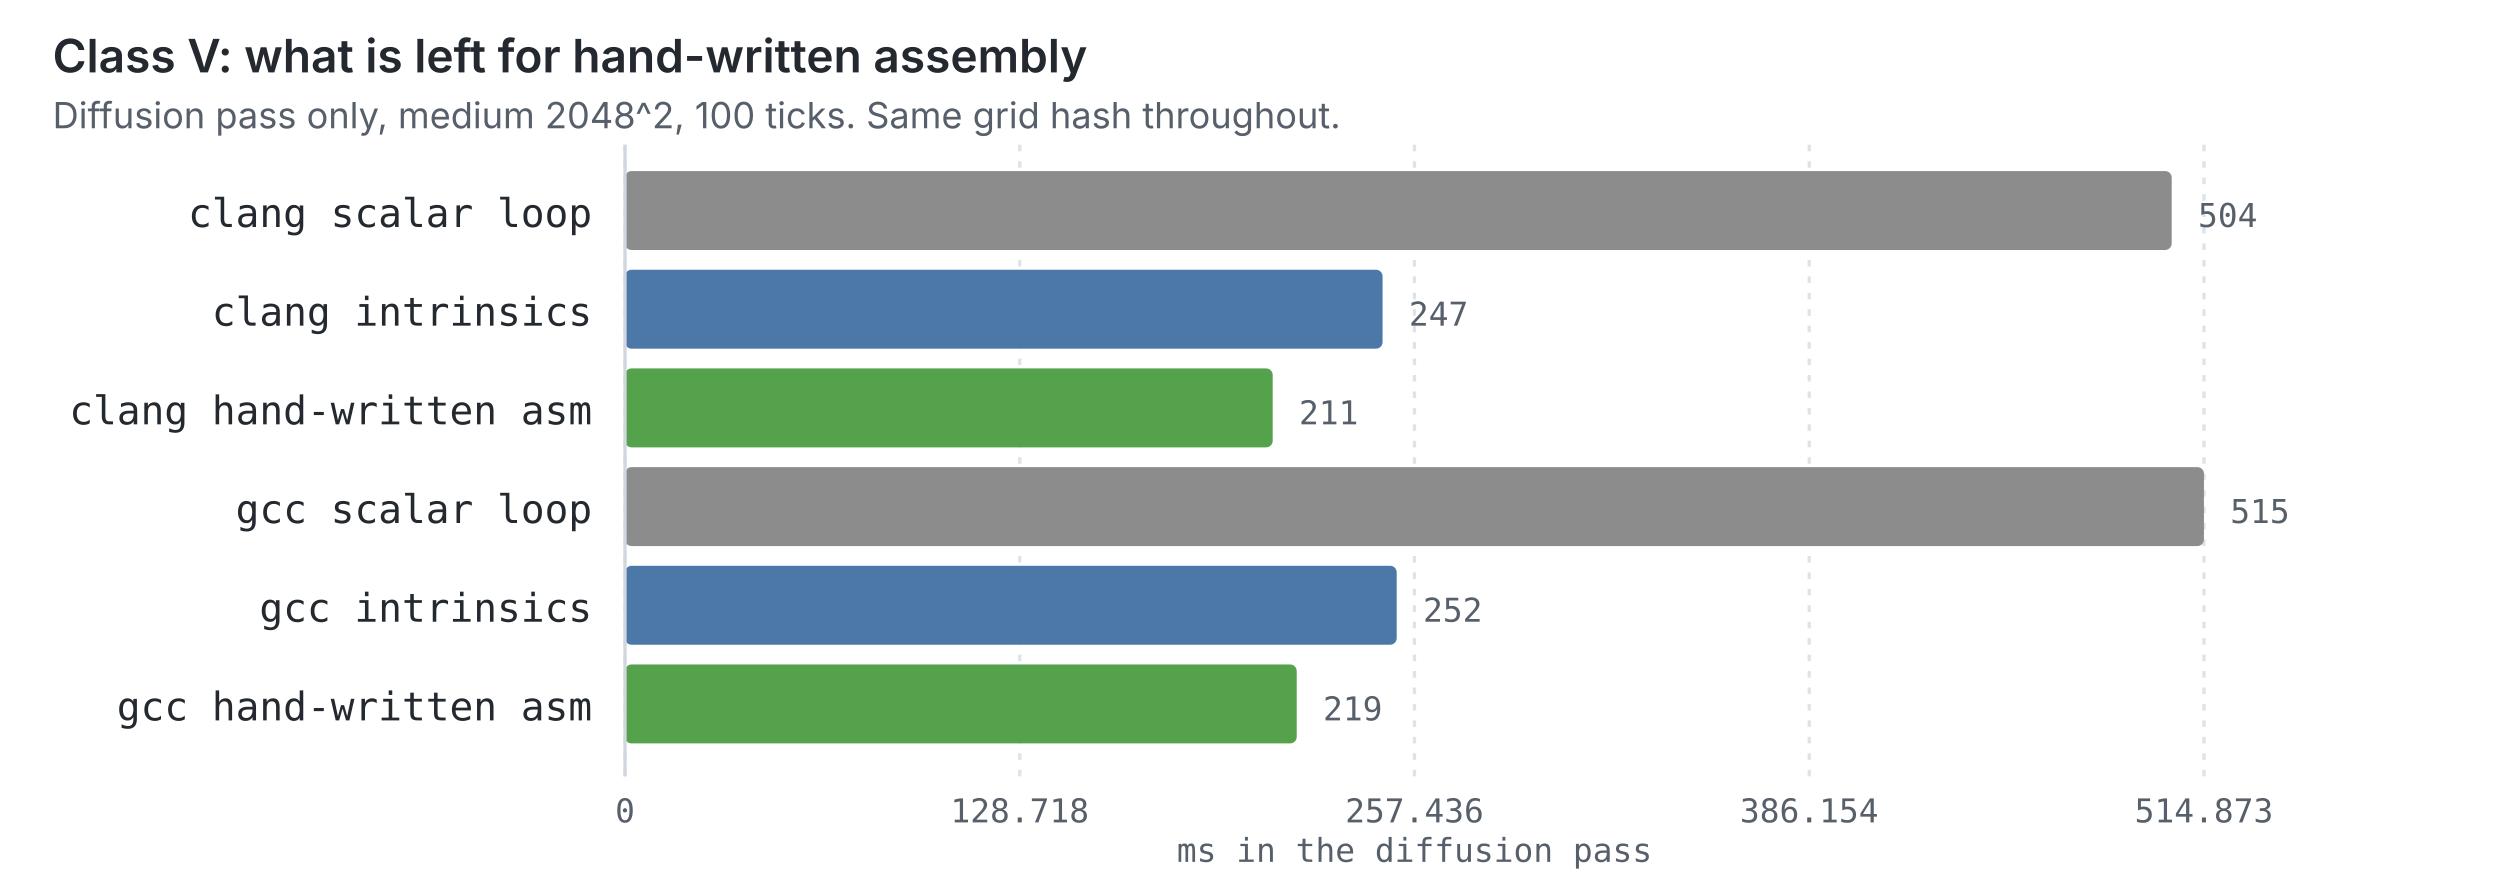
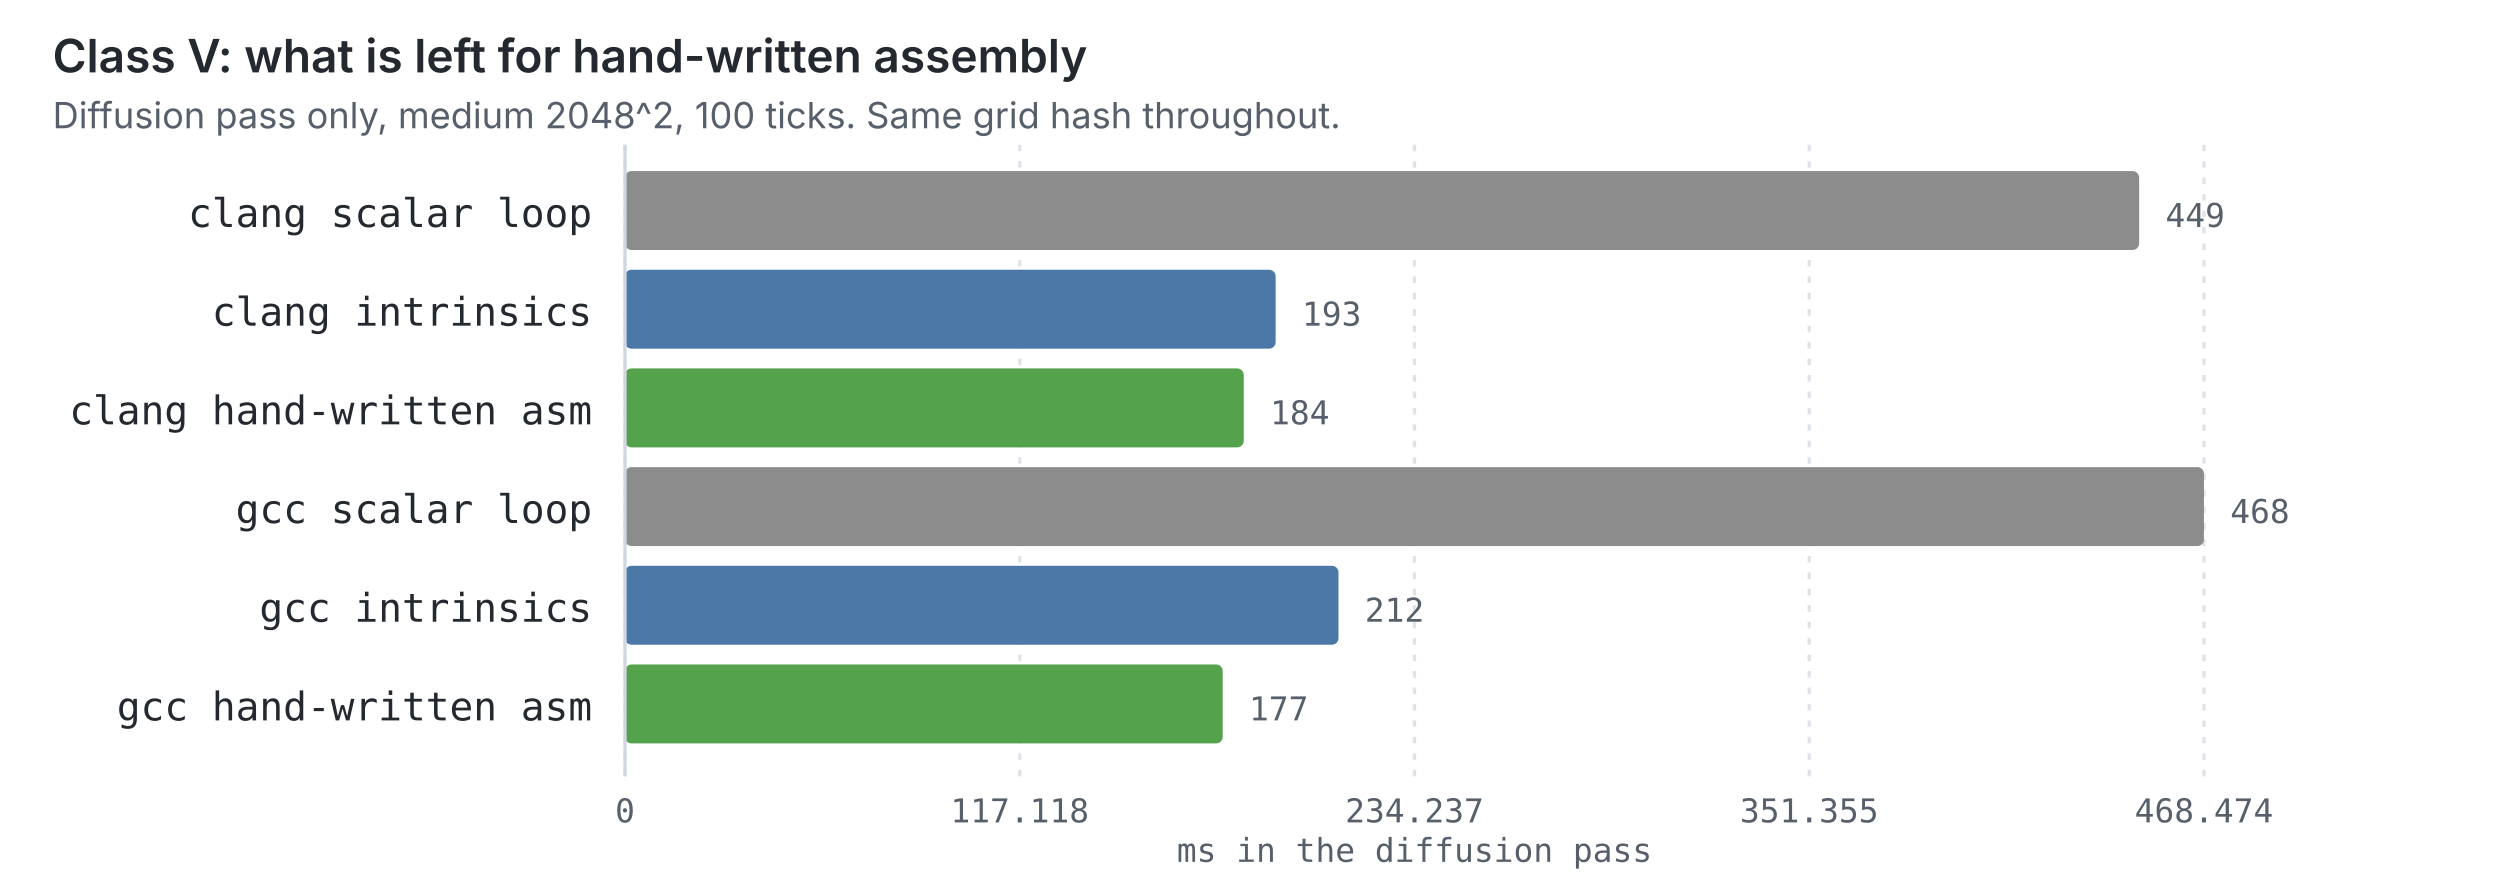
<svg xmlns="http://www.w3.org/2000/svg" viewBox="0 0 760 266" width="760" height="266" role="img" aria-label="Class V: what is left for hand-written assembly">
  <style>
    .bg    { fill: none; }
    .lbl   { fill: #24292f; font: 12px ui-monospace, "SF Mono", Menlo, monospace; }
    .lbl-s { fill: #57606a; font: 10px ui-monospace, "SF Mono", Menlo, monospace; }
    .ttl   { fill: #24292f; font: 600 14px -apple-system, "Segoe UI", sans-serif; }
    .sub   { fill: #57606a; font: 11px -apple-system, "Segoe UI", sans-serif; }
    .axis  { stroke: #d0d7de; stroke-width: 1; }
    .grid  { stroke: #d0d7de; stroke-width: 1; stroke-dasharray: 2 3; opacity: .7; }
    @media (prefers-color-scheme: dark) {
      .lbl   { fill: #e6edf3; }
      .lbl-s { fill: #9198a1; }
      .ttl   { fill: #e6edf3; }
      .sub   { fill: #9198a1; }
      .axis  { stroke: #3d444d; }
      .grid  { stroke: #3d444d; }
    }
  </style>
  <text x="16" y="22" class="ttl">Class V: what is left for hand-written assembly</text>
  <text x="16" y="39" class="sub">Diffusion pass only, medium 2048^2, 100 ticks. Same grid hash throughout.</text>
  <line x1="190.0" y1="44" x2="190.0" y2="236" class="grid" />
  <text x="190.0" y="250" class="lbl-s" text-anchor="middle">0</text>
  <line x1="310.0" y1="44" x2="310.0" y2="236" class="grid" />
-   <text x="310.0" y="250" class="lbl-s" text-anchor="middle">128.718</text>
+   <text x="310.0" y="250" class="lbl-s" text-anchor="middle">117.118</text>
  <line x1="430.0" y1="44" x2="430.0" y2="236" class="grid" />
-   <text x="430.0" y="250" class="lbl-s" text-anchor="middle">257.436</text>
+   <text x="430.0" y="250" class="lbl-s" text-anchor="middle">234.237</text>
  <line x1="550.0" y1="44" x2="550.0" y2="236" class="grid" />
-   <text x="550.0" y="250" class="lbl-s" text-anchor="middle">386.154</text>
+   <text x="550.0" y="250" class="lbl-s" text-anchor="middle">351.355</text>
  <line x1="670.0" y1="44" x2="670.0" y2="236" class="grid" />
-   <text x="670.0" y="250" class="lbl-s" text-anchor="middle">514.873</text>
+   <text x="670.0" y="250" class="lbl-s" text-anchor="middle">468.474</text>
  <text x="430" y="262" class="lbl-s" text-anchor="middle">ms in the diffusion pass</text>
  <text x="180" y="69" class="lbl" text-anchor="end">clang  scalar loop</text>
-   <rect x="190" y="52" width="470.2" height="24" rx="2" fill="#8c8c8c" />
-   <text x="668.2" y="69" class="lbl-s">504</text>
+   <rect x="190" y="52" width="460.3" height="24" rx="2" fill="#8c8c8c" />
+   <text x="658.3" y="69" class="lbl-s">449</text>
  <text x="180" y="99" class="lbl" text-anchor="end">clang  intrinsics</text>
-   <rect x="190" y="82" width="230.3" height="24" rx="2" fill="#4c78a8" />
-   <text x="428.3" y="99" class="lbl-s">247</text>
+   <rect x="190" y="82" width="197.8" height="24" rx="2" fill="#4c78a8" />
+   <text x="395.8" y="99" class="lbl-s">193</text>
  <text x="180" y="129" class="lbl" text-anchor="end">clang  hand-written asm</text>
-   <rect x="190" y="112" width="196.9" height="24" rx="2" fill="#54a24b" />
-   <text x="394.9" y="129" class="lbl-s">211</text>
+   <rect x="190" y="112" width="188.1" height="24" rx="2" fill="#54a24b" />
+   <text x="386.1" y="129" class="lbl-s">184</text>
  <text x="180" y="159" class="lbl" text-anchor="end">gcc  scalar loop</text>
  <rect x="190" y="142" width="480.0" height="24" rx="2" fill="#8c8c8c" />
-   <text x="678.0" y="159" class="lbl-s">515</text>
+   <text x="678.0" y="159" class="lbl-s">468</text>
  <text x="180" y="189" class="lbl" text-anchor="end">gcc  intrinsics</text>
-   <rect x="190" y="172" width="234.6" height="24" rx="2" fill="#4c78a8" />
-   <text x="432.6" y="189" class="lbl-s">252</text>
+   <rect x="190" y="172" width="216.9" height="24" rx="2" fill="#4c78a8" />
+   <text x="414.9" y="189" class="lbl-s">212</text>
  <text x="180" y="219" class="lbl" text-anchor="end">gcc  hand-written asm</text>
-   <rect x="190" y="202" width="204.2" height="24" rx="2" fill="#54a24b" />
-   <text x="402.2" y="219" class="lbl-s">219</text>
+   <rect x="190" y="202" width="181.7" height="24" rx="2" fill="#54a24b" />
+   <text x="379.7" y="219" class="lbl-s">177</text>
  <line x1="190" y1="44" x2="190" y2="236" class="axis" />
</svg>
